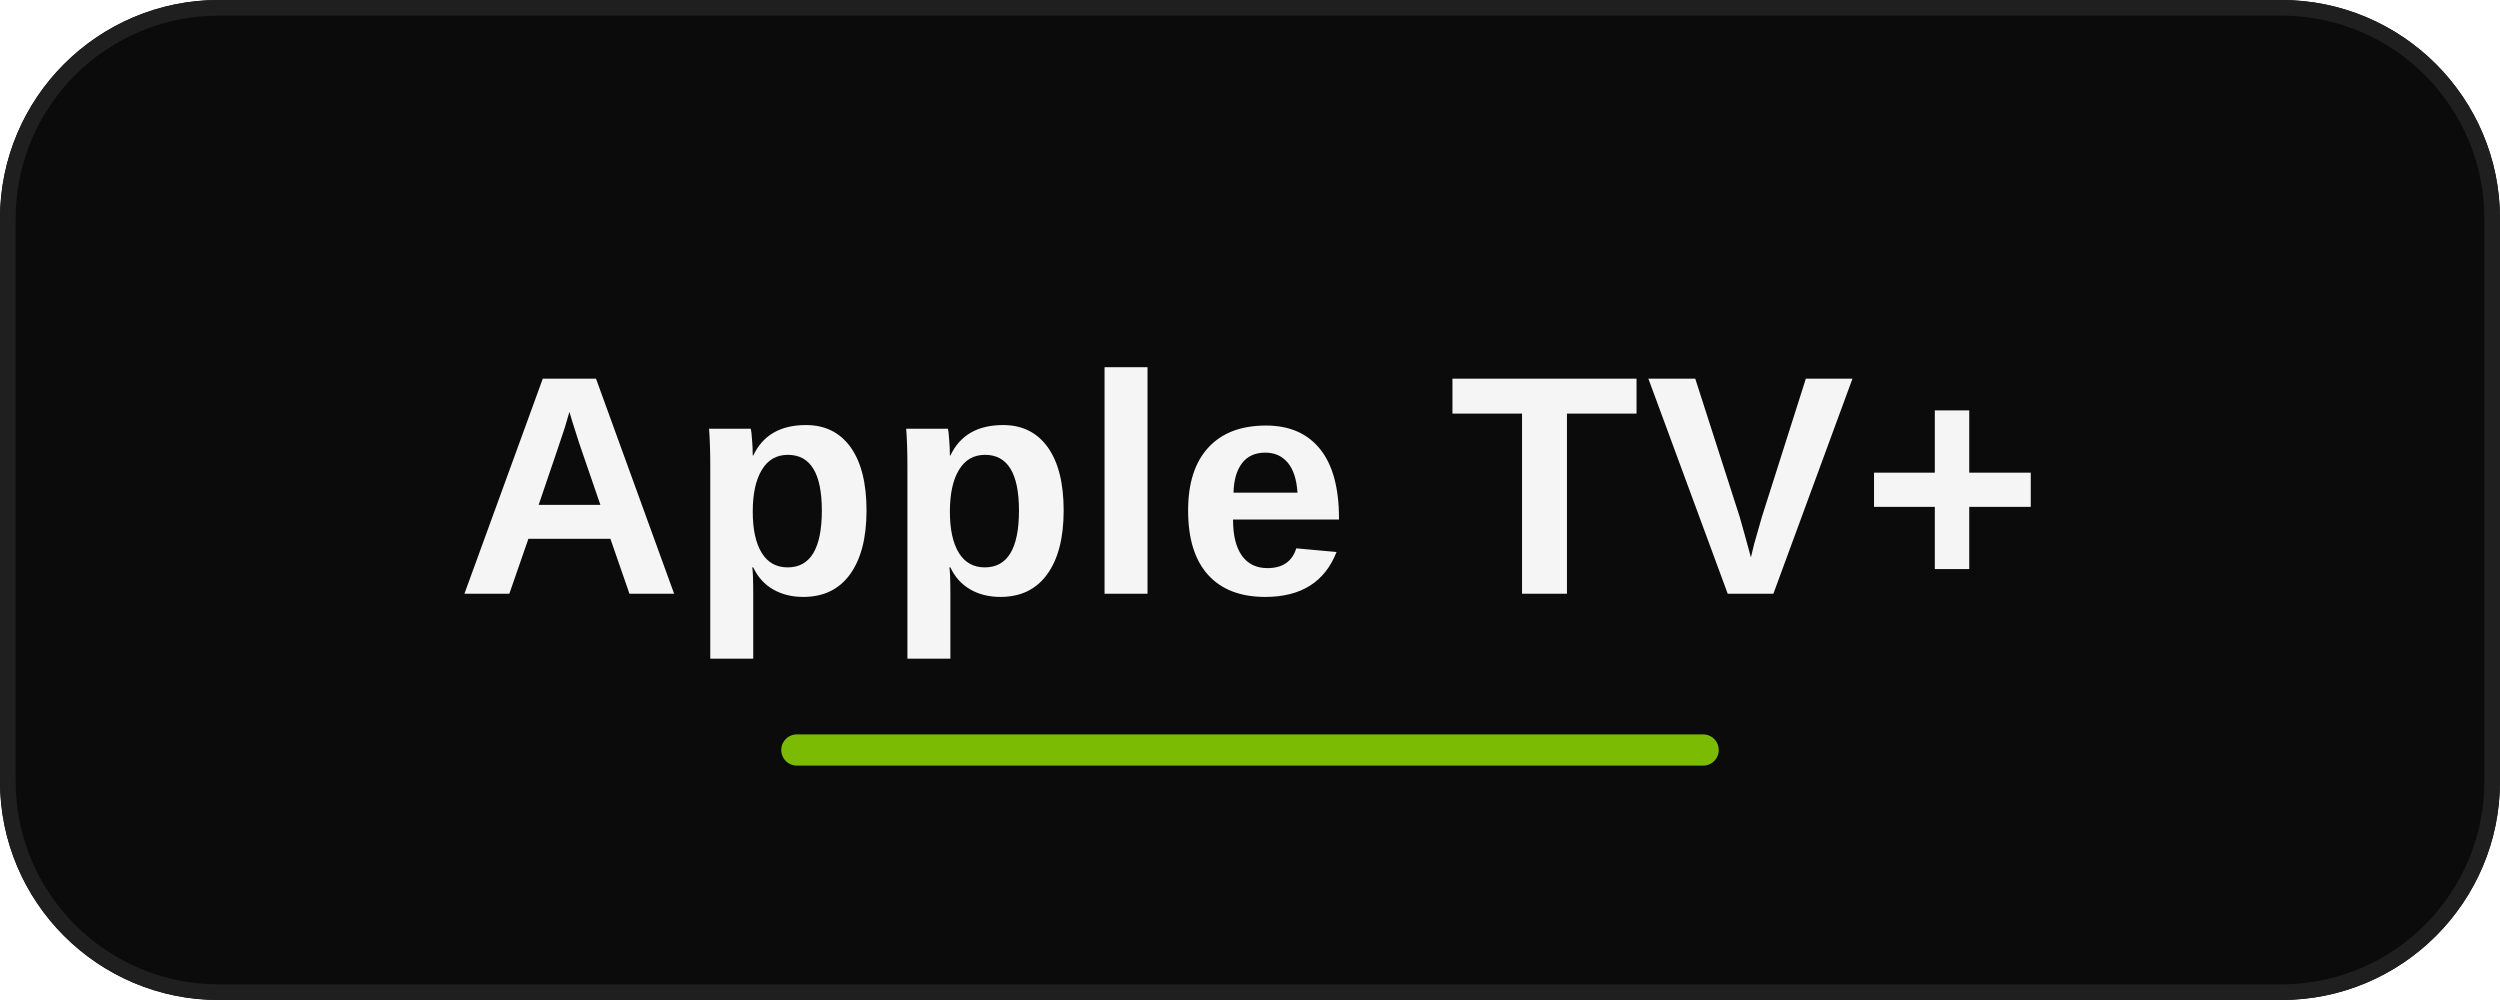
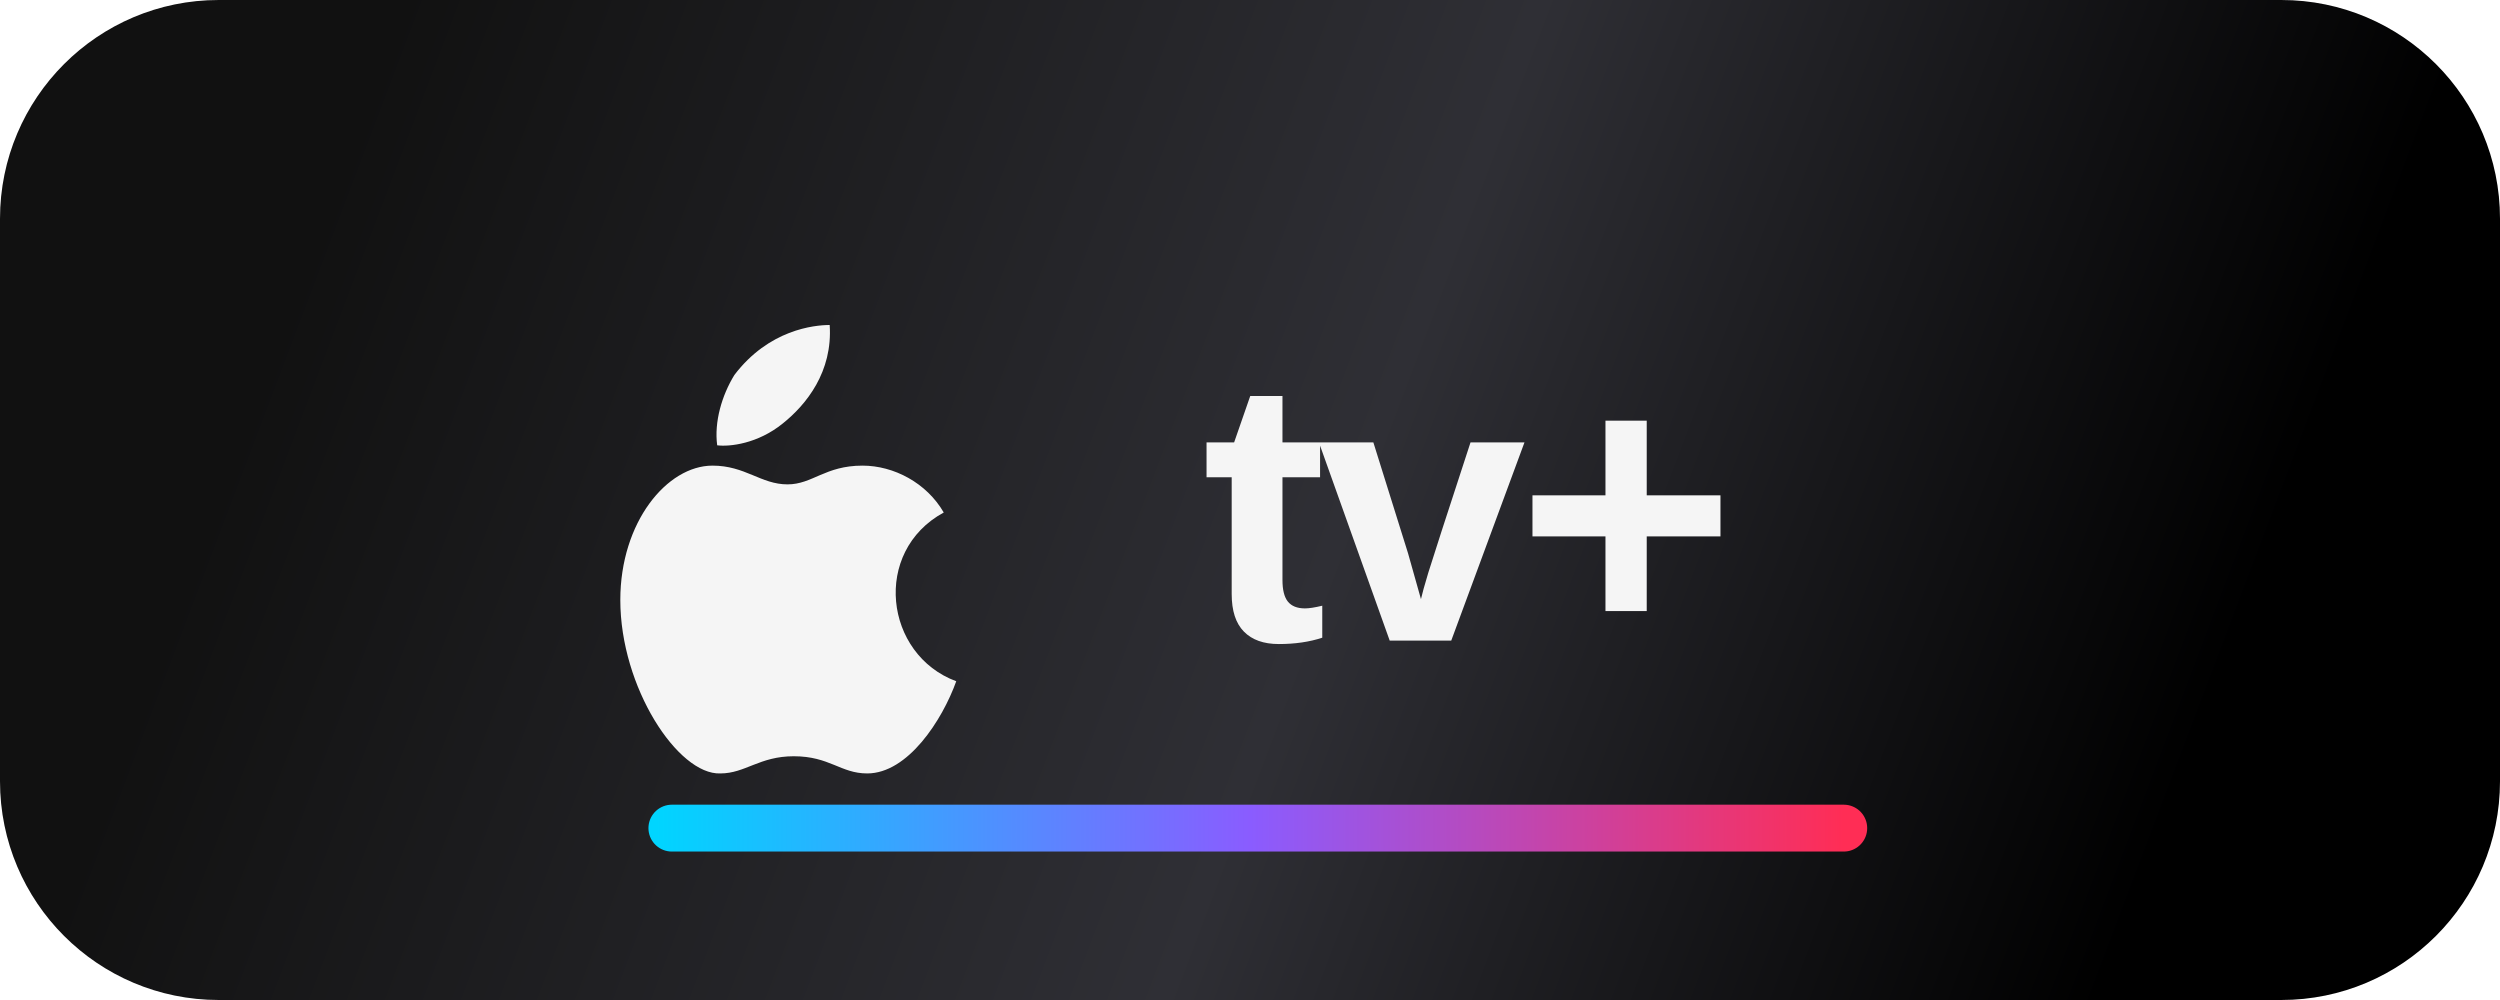
- <svg xmlns="http://www.w3.org/2000/svg" width="160" height="64" viewBox="0 0 160 64">
-   <rect width="160" height="64" rx="14" fill="#0B0B0B" />
-   <rect x=".5" y=".5" width="159" height="63" rx="13.5" fill="none" stroke="#1F1F1F" />
-   <text x="80" y="38" text-anchor="middle" font-family="Arial,Helvetica,sans-serif" font-size="20" font-weight="900" fill="#F5F5F5" letter-spacing=".4">Apple TV+</text>
-   <path d="M51 48h58" stroke="#A6FF00" stroke-width="2" stroke-linecap="round" opacity=".72" />
+ <svg xmlns="http://www.w3.org/2000/svg" width="160" height="64" viewBox="0 0 160 64" role="img" aria-labelledby="apple-title">
+   <defs>
+     <linearGradient id="apple-card" x1="22" x2="138" y1="10" y2="54" gradientUnits="userSpaceOnUse">
+       <stop stop-color="#111111" />
+       <stop offset=".55" stop-color="#2F2F35" />
+       <stop offset="1" stop-color="#000000" />
+     </linearGradient>
+     <linearGradient id="apple-accent" x1="42" x2="118" y1="48" y2="48" gradientUnits="userSpaceOnUse">
+       <stop stop-color="#00D5FF" />
+       <stop offset=".5" stop-color="#8A5CFF" />
+       <stop offset="1" stop-color="#FF2D55" />
+     </linearGradient>
+   </defs>
+   <rect width="160" height="64" rx="14" fill="url(#apple-card)" />
+   <path d="M47 24c2.2-2.9 5.1-3.2 6.1-3.2.2 3-1.5 5.1-3 6.3-1.6 1.3-3.4 1.5-4.2 1.4-.2-1.5.3-3.2 1.1-4.5Z" fill="#F5F5F5" />
+   <path d="M45.6 29.8c2.1 0 3.1 1.2 4.8 1.2 1.6 0 2.4-1.2 4.8-1.2 2 0 4.1 1.1 5.2 3-4.6 2.5-3.8 9.1.8 10.8-.9 2.5-3.1 5.9-5.7 5.9-1.7 0-2.4-1.1-4.7-1.1-2.2 0-3.1 1.1-4.7 1.1-2.7.1-6.4-5.5-6.4-11.1 0-5 3-8.6 5.9-8.6Z" fill="#F5F5F5" />
+   <text x="94" y="41" text-anchor="middle" font-family="Arial Black,Arial,Helvetica,sans-serif" font-size="24" font-weight="900" fill="#F5F5F5" letter-spacing="-.6">tv+</text>
+   <path d="M43 53h75" stroke="url(#apple-accent)" stroke-width="3" stroke-linecap="round" />
</svg>
